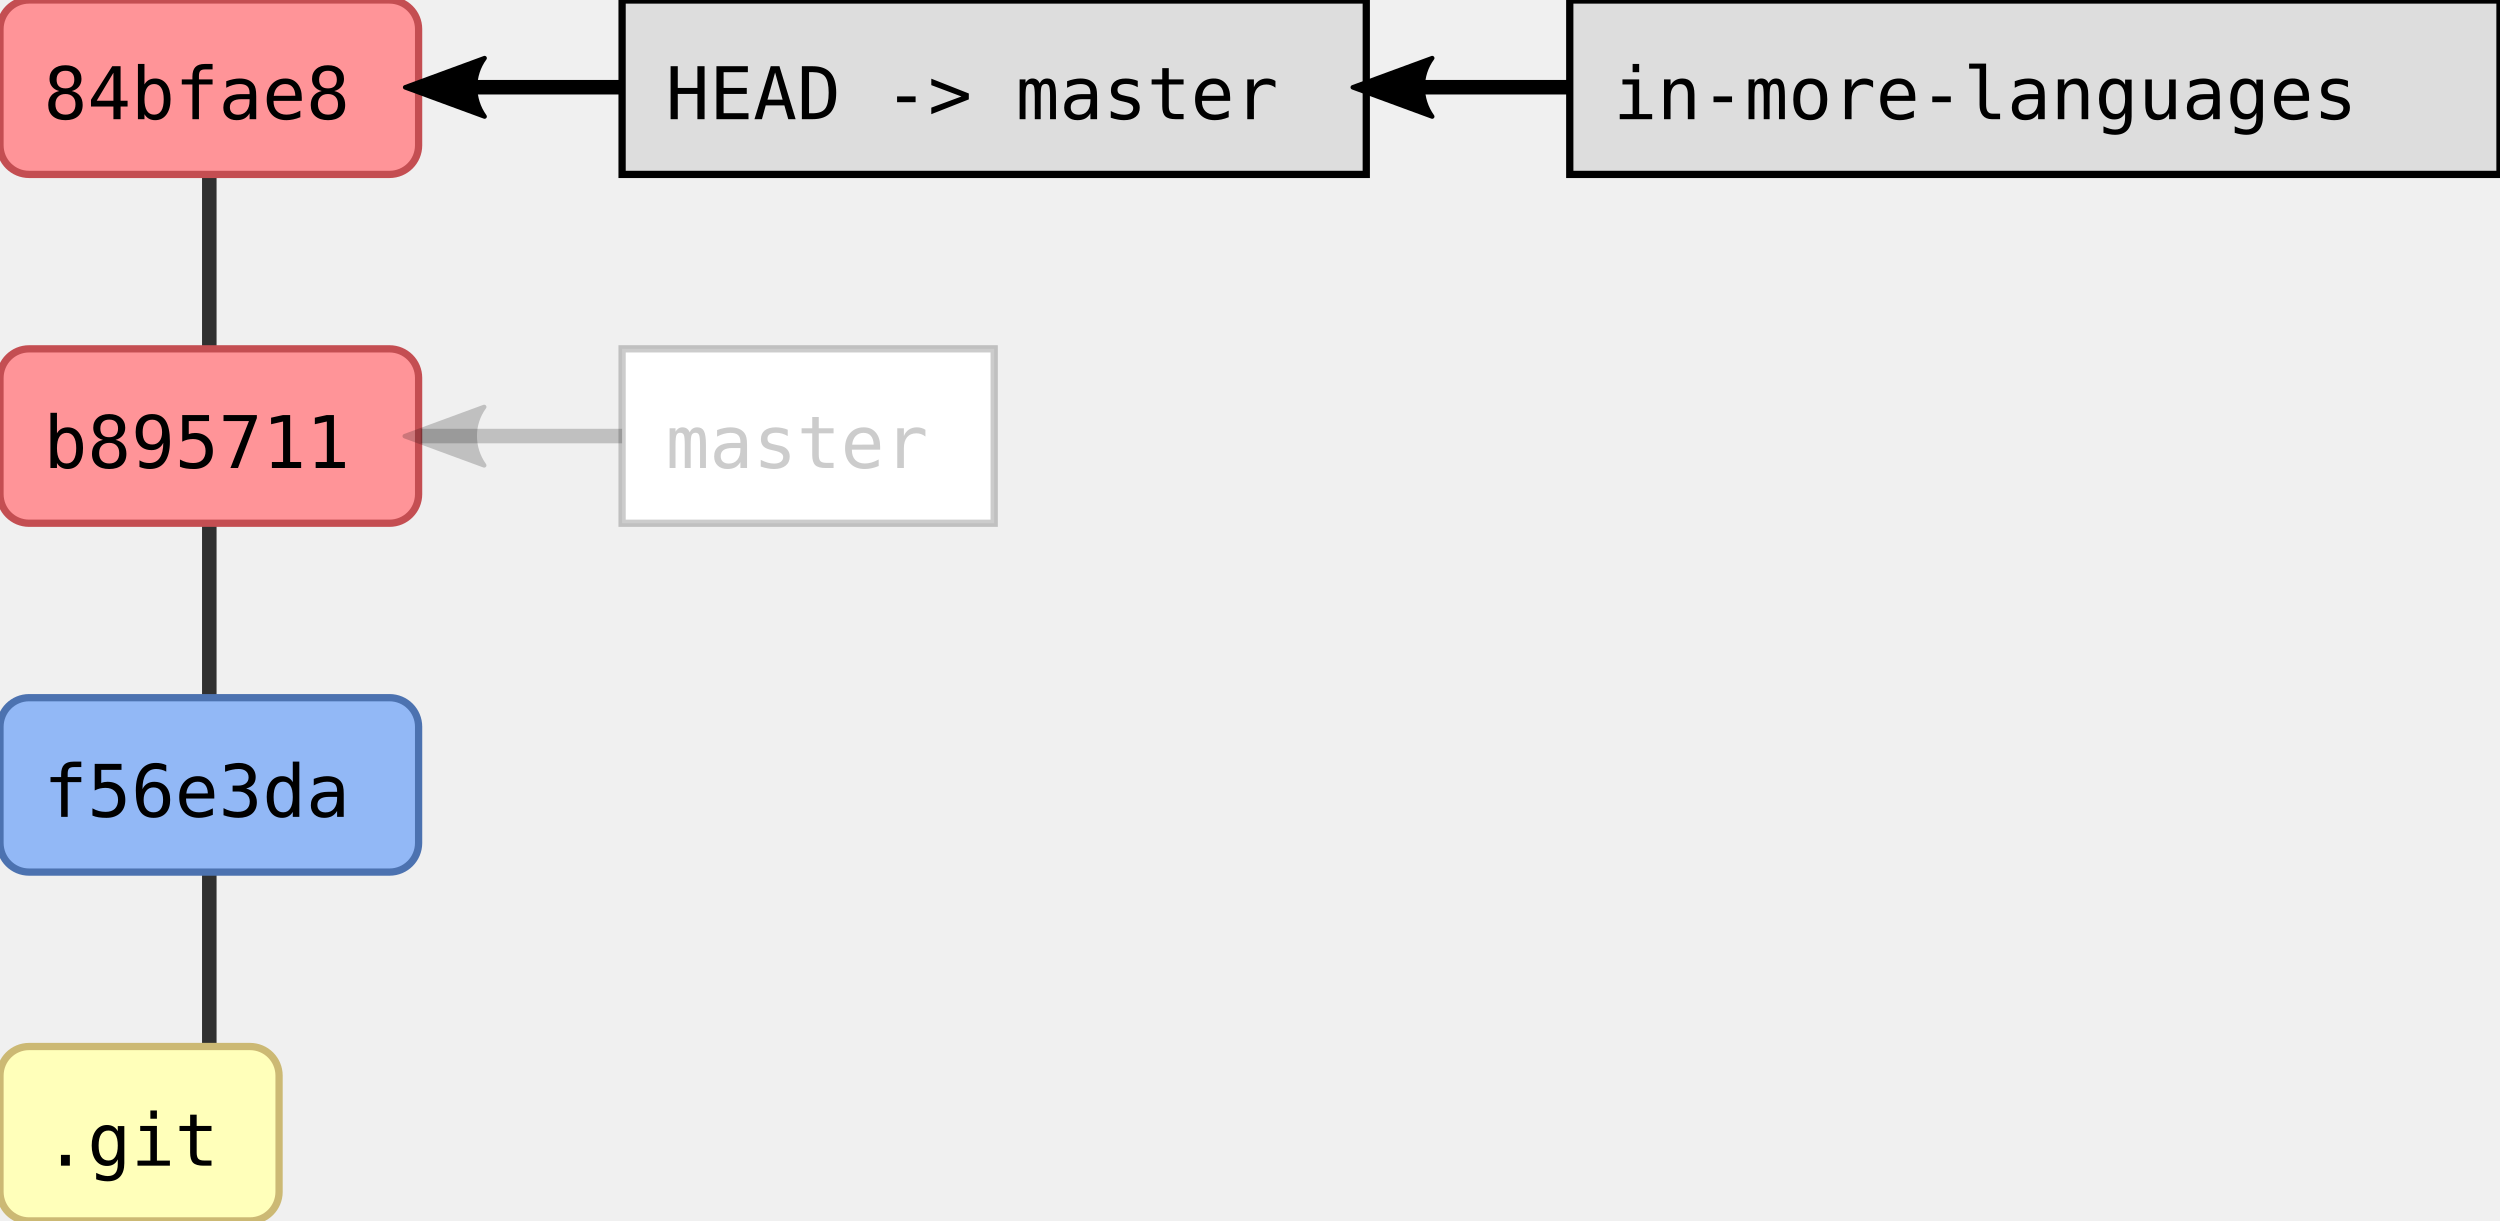
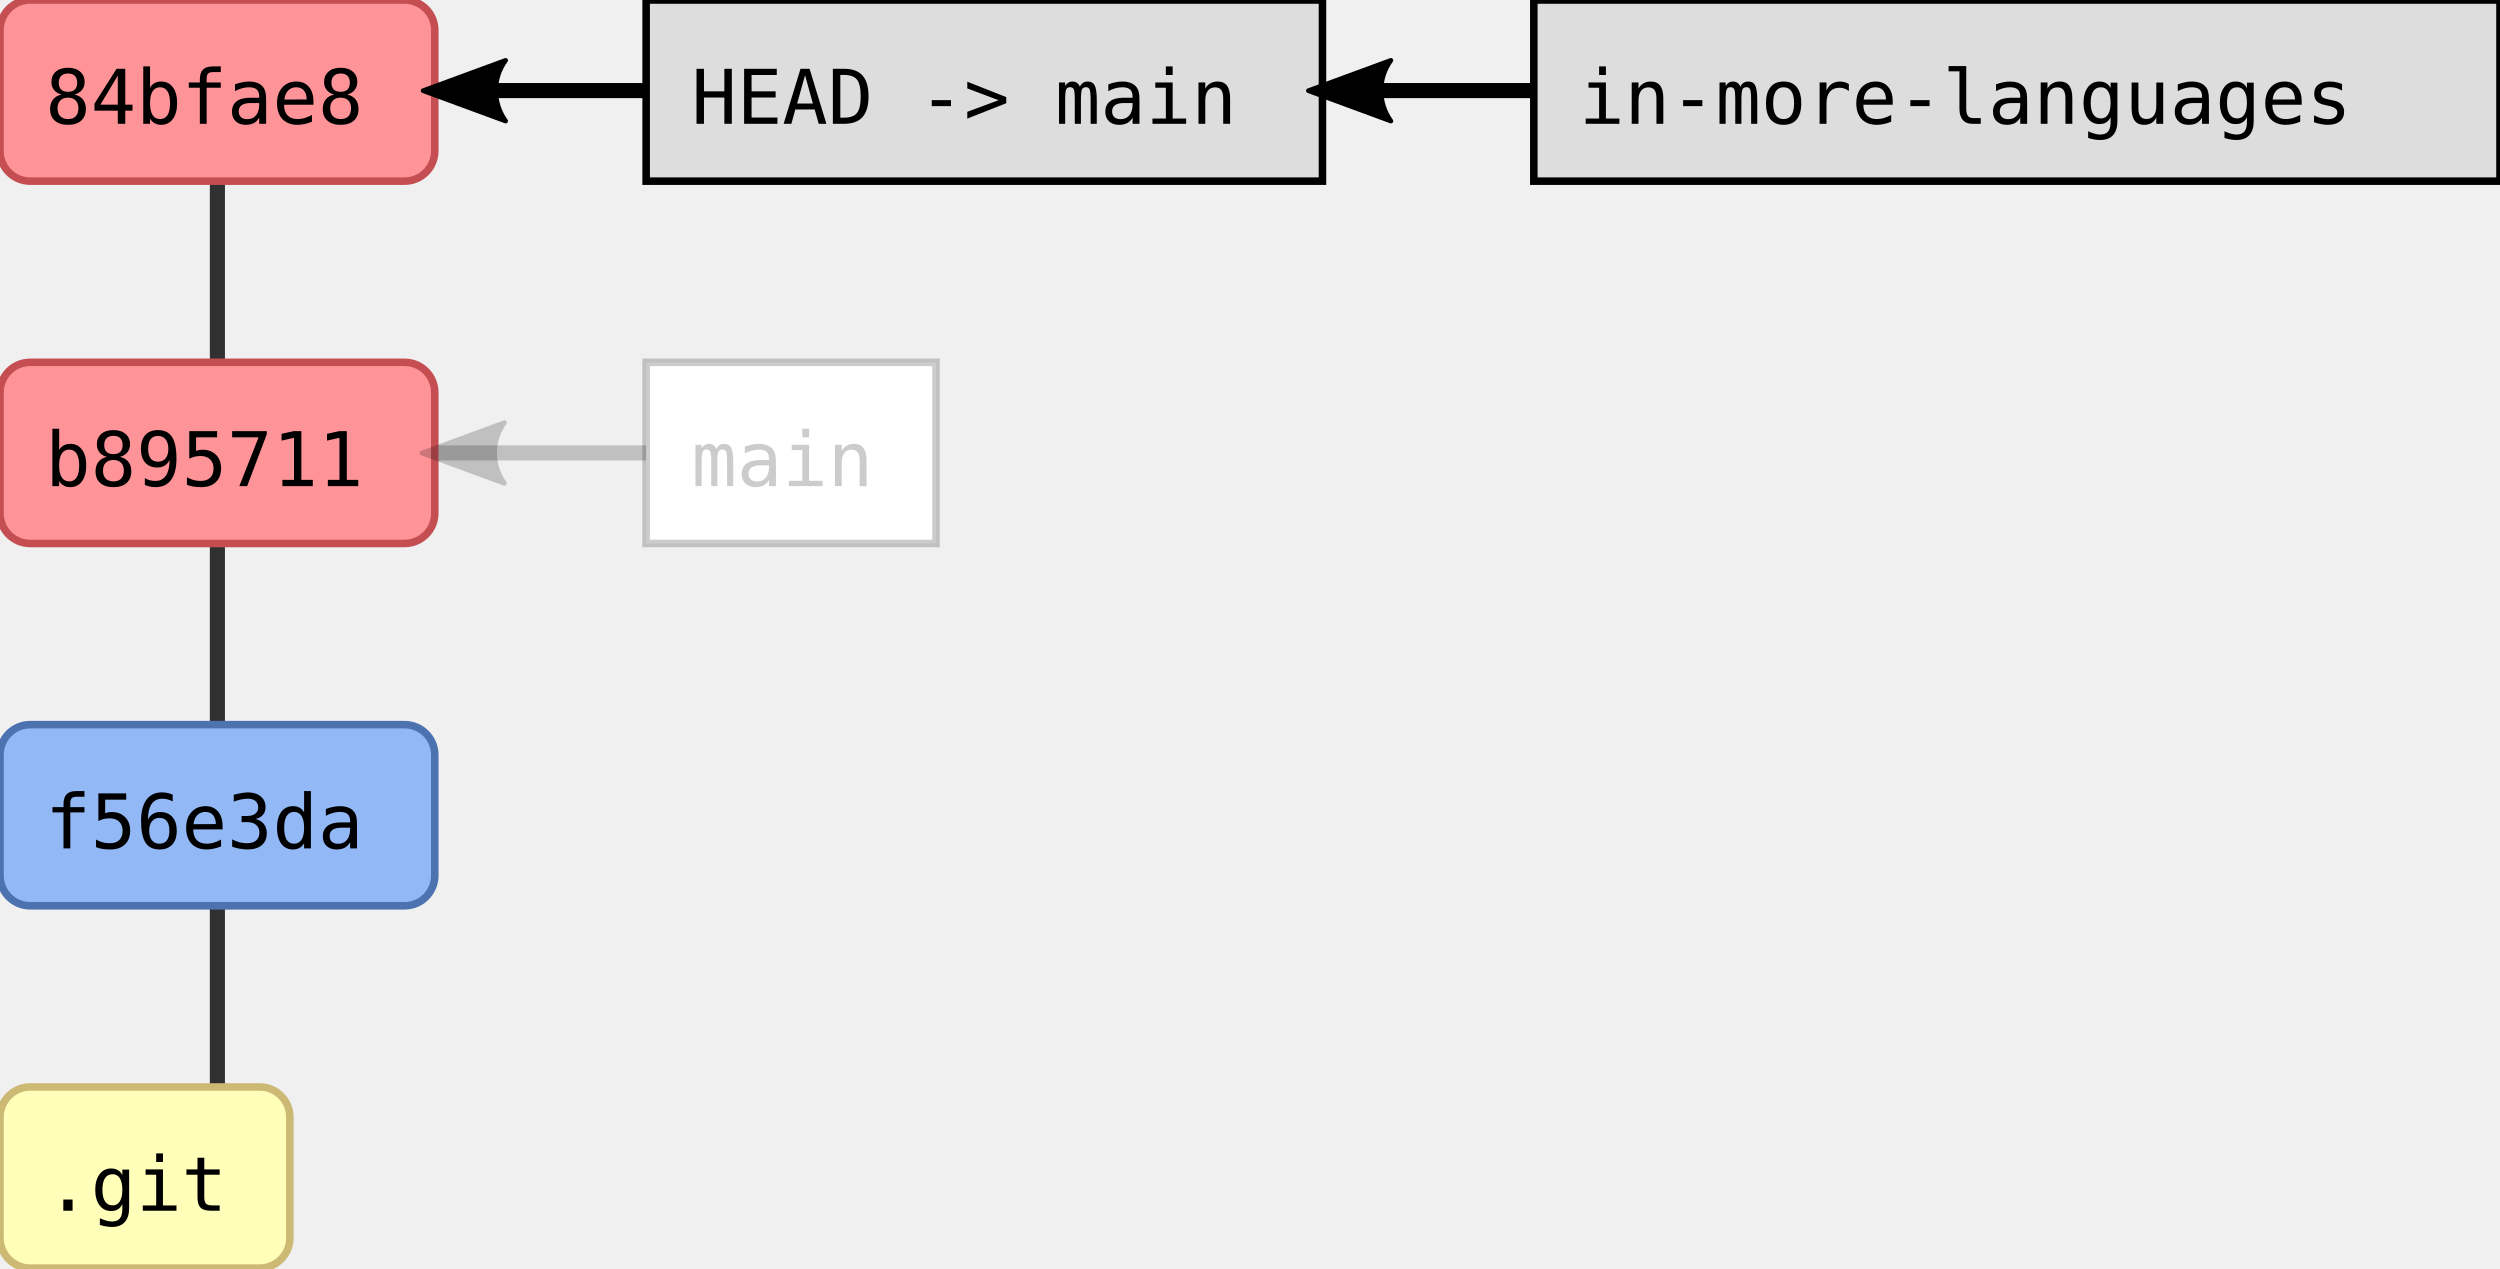
- <svg xmlns="http://www.w3.org/2000/svg" width="430.0" height="210.0" id="svg2" version="1.1">
+ <svg xmlns="http://www.w3.org/2000/svg" width="414.0" height="210.0" id="svg2" version="1.1">
  <defs id="defs4">
    <marker orient="auto" refY="0.0" refX="0.0" id="fullmarker" style="overflow:visible;">
      <path style="opacity:1.0;fill:#000000;stroke:#000000;fill-rule:evenodd;stroke-width:0.625;stroke-linejoin:round;" d="M 8.719,4.034 L -2.207,0.016 L 8.719,-4.002 C 6.973,-1.63 6.983,1.616 8.719,4.034 z " transform="scale(0.5) rotate(180) translate(0,0)" />
    </marker>
    <marker orient="auto" refY="0.0" refX="0.0" id="ghostmarker" style="overflow:visible;">
      <path style="opacity:0.2;fill:#000000;stroke:#000000;fill-rule:evenodd;stroke-width:0.625;stroke-linejoin:round;" d="M 8.719,4.034 L -2.207,0.016 L 8.719,-4.002 C 6.973,-1.63 6.983,1.616 8.719,4.034 z " transform="scale(0.5) rotate(180) translate(0,0)" />
    </marker>
  </defs>
  <g transform="translate(-0.0,180.0) rotate(0)" id="layer1">
-     <line x1="36.0" y1="-105.0" x2="36.0" y2="-165.0" style="stroke:#000000;                         stroke-width:2.5;                         stroke-opacity:0.8" />
    <line x1="36.0" y1="-45.0" x2="36.0" y2="-105.0" style="stroke:#000000;                         stroke-width:2.5;                         stroke-opacity:0.8" />
    <line x1="36.0" y1="15.0" x2="36.0" y2="-45.0" style="stroke:#000000;                         stroke-width:2.5;                         stroke-opacity:0.8" />
-     <rect style="fill:#ff9498;                         stroke:#C44E52;                         stroke-width:1.25;                         stroke-miterlimit:4;                         stroke-opacity:1.0;                         stroke-dasharray:none" width="72.0" height="30.0" x="0.0" y="-120.0" ry="5.0" />
-     <text style="font-size:12.5px;                         font-style:normal;                         font-weight:normal;                         line-height:125%%;                         letter-spacing:0px;                         word-spacing:0px;                         fill:#000000;                         fill-opacity:1.0;                         stroke:none;                         font-family:DejaVu Sans Mono" x="7.5" y="-99.5">b895711</text>
+     <line x1="36.0" y1="-105.0" x2="36.0" y2="-165.0" style="stroke:#000000;                         stroke-width:2.5;                         stroke-opacity:0.8" />
    <rect style="fill:#92b8f6;                         stroke:#4C72B0;                         stroke-width:1.25;                         stroke-miterlimit:4;                         stroke-opacity:1.0;                         stroke-dasharray:none" width="72.0" height="30.0" x="0.0" y="-60.0" ry="5.0" />
    <text style="font-size:12.5px;                         font-style:normal;                         font-weight:normal;                         line-height:125%%;                         letter-spacing:0px;                         word-spacing:0px;                         fill:#000000;                         fill-opacity:1.0;                         stroke:none;                         font-family:DejaVu Sans Mono" x="7.5" y="-39.5">f56e3da</text>
    <rect style="fill:#ffffba;                         stroke:#CCB974;                         stroke-width:1.25;                         stroke-miterlimit:4;                         stroke-opacity:1.0;                         stroke-dasharray:none" width="48.0" height="30.0" x="0.0" y="0.0" ry="5.0" />
    <text style="font-size:12.5px;                         font-style:normal;                         font-weight:normal;                         line-height:125%%;                         letter-spacing:0px;                         word-spacing:0px;                         fill:#000000;                         fill-opacity:1.0;                         stroke:none;                         font-family:DejaVu Sans Mono" x="7.5" y="20.5">.git</text>
    <rect style="fill:#ff9498;                         stroke:#C44E52;                         stroke-width:1.25;                         stroke-miterlimit:4;                         stroke-opacity:1.0;                         stroke-dasharray:none" width="72.0" height="30.0" x="0.0" y="-180.0" ry="5.0" />
    <text style="font-size:12.5px;                         font-style:normal;                         font-weight:normal;                         line-height:125%%;                         letter-spacing:0px;                         word-spacing:0px;                         fill:#000000;                         fill-opacity:1.0;                         stroke:none;                         font-family:DejaVu Sans Mono" x="7.5" y="-159.5">84bfae8</text>
-     <path style="fill:none;                  stroke:#000000;                  stroke-width:2.5;                  stroke-linecap:butt;                  stroke-linejoin:miter;                  stroke-opacity:0.2;                  marker-end:url(#ghostmarker);                  stroke-miterlimit:4;                  stroke-dasharray:none" d="M 143.0,-105.0 72.38,-105.0" />
-     <rect style="fill:#ffffff;                         stroke:#000000;                         stroke-width:1.25;                         stroke-miterlimit:4;                         stroke-opacity:0.2;                         stroke-dasharray:none" width="64.0" height="30.0" x="107.0" y="-120.0" ry="0.0" />
-     <text style="font-size:12.5px;                         font-style:normal;                         font-weight:normal;                         line-height:125%%;                         letter-spacing:0px;                         word-spacing:0px;                         fill:#000000;                         fill-opacity:0.2;                         stroke:none;                         font-family:DejaVu Sans Mono" x="114.5" y="-99.5">master</text>
-     <path style="fill:none;                  stroke:#000000;                  stroke-width:2.5;                  stroke-linecap:butt;                  stroke-linejoin:miter;                  stroke-opacity:1.0;                  marker-end:url(#fullmarker);                  stroke-miterlimit:4;                  stroke-dasharray:none" d="M 171.0,-165.0 72.45,-165.0" />
-     <rect style="fill:#dddddd;                         stroke:#000000;                         stroke-width:1.25;                         stroke-miterlimit:4;                         stroke-opacity:1.0;                         stroke-dasharray:none" width="128.0" height="30.0" x="107.0" y="-180.0" ry="0.0" />
-     <text style="font-size:12.5px;                         font-style:normal;                         font-weight:normal;                         line-height:125%%;                         letter-spacing:0px;                         word-spacing:0px;                         fill:#000000;                         fill-opacity:1.0;                         stroke:none;                         font-family:DejaVu Sans Mono" x="114.5" y="-159.5">HEAD -&gt; master</text>
-     <path style="fill:none;                  stroke:#000000;                  stroke-width:2.5;                  stroke-linecap:butt;                  stroke-linejoin:miter;                  stroke-opacity:1.0;                  marker-end:url(#fullmarker);                  stroke-miterlimit:4;                  stroke-dasharray:none" d="M 350.0,-165.0 235.44,-165.0" />
-     <rect style="fill:#dddddd;                         stroke:#000000;                         stroke-width:1.25;                         stroke-miterlimit:4;                         stroke-opacity:1.0;                         stroke-dasharray:none" width="160.0" height="30.0" x="270.0" y="-180.0" ry="0.0" />
-     <text style="font-size:12.5px;                         font-style:normal;                         font-weight:normal;                         line-height:125%%;                         letter-spacing:0px;                         word-spacing:0px;                         fill:#000000;                         fill-opacity:1.0;                         stroke:none;                         font-family:DejaVu Sans Mono" x="277.5" y="-159.5"> in-more-languages</text>
+     <rect style="fill:#ff9498;                         stroke:#C44E52;                         stroke-width:1.25;                         stroke-miterlimit:4;                         stroke-opacity:1.0;                         stroke-dasharray:none" width="72.0" height="30.0" x="0.0" y="-120.0" ry="5.0" />
+     <text style="font-size:12.5px;                         font-style:normal;                         font-weight:normal;                         line-height:125%%;                         letter-spacing:0px;                         word-spacing:0px;                         fill:#000000;                         fill-opacity:1.0;                         stroke:none;                         font-family:DejaVu Sans Mono" x="7.5" y="-99.5">b895711</text>
+     <path style="fill:none;                  stroke:#000000;                  stroke-width:2.5;                  stroke-linecap:butt;                  stroke-linejoin:miter;                  stroke-opacity:1.0;                  marker-end:url(#fullmarker);                  stroke-miterlimit:4;                  stroke-dasharray:none" d="M 163.0,-165.0 72.83,-165.0" />
+     <rect style="fill:#dddddd;                         stroke:#000000;                         stroke-width:1.25;                         stroke-miterlimit:4;                         stroke-opacity:1.0;                         stroke-dasharray:none" width="112.0" height="30.0" x="107.0" y="-180.0" ry="0.0" />
+     <text style="font-size:12.5px;                         font-style:normal;                         font-weight:normal;                         line-height:125%%;                         letter-spacing:0px;                         word-spacing:0px;                         fill:#000000;                         fill-opacity:1.0;                         stroke:none;                         font-family:DejaVu Sans Mono" x="114.5" y="-159.5">HEAD -&gt; main</text>
+     <path style="fill:none;                  stroke:#000000;                  stroke-width:2.5;                  stroke-linecap:butt;                  stroke-linejoin:miter;                  stroke-opacity:1.0;                  marker-end:url(#fullmarker);                  stroke-miterlimit:4;                  stroke-dasharray:none" d="M 334.0,-165.0 219.43,-165.0" />
+     <rect style="fill:#dddddd;                         stroke:#000000;                         stroke-width:1.25;                         stroke-miterlimit:4;                         stroke-opacity:1.0;                         stroke-dasharray:none" width="160.0" height="30.0" x="254.0" y="-180.0" ry="0.0" />
+     <text style="font-size:12.5px;                         font-style:normal;                         font-weight:normal;                         line-height:125%%;                         letter-spacing:0px;                         word-spacing:0px;                         fill:#000000;                         fill-opacity:1.0;                         stroke:none;                         font-family:DejaVu Sans Mono" x="261.5" y="-159.5"> in-more-languages</text>
+     <path style="fill:none;                  stroke:#000000;                  stroke-width:2.5;                  stroke-linecap:butt;                  stroke-linejoin:miter;                  stroke-opacity:0.2;                  marker-end:url(#ghostmarker);                  stroke-miterlimit:4;                  stroke-dasharray:none" d="M 135.0,-105.0 72.63,-105.0" />
+     <rect style="fill:#ffffff;                         stroke:#000000;                         stroke-width:1.25;                         stroke-miterlimit:4;                         stroke-opacity:0.2;                         stroke-dasharray:none" width="48.0" height="30.0" x="107.0" y="-120.0" ry="0.0" />
+     <text style="font-size:12.5px;                         font-style:normal;                         font-weight:normal;                         line-height:125%%;                         letter-spacing:0px;                         word-spacing:0px;                         fill:#000000;                         fill-opacity:0.2;                         stroke:none;                         font-family:DejaVu Sans Mono" x="114.5" y="-99.5">main</text>
  </g>
</svg>
